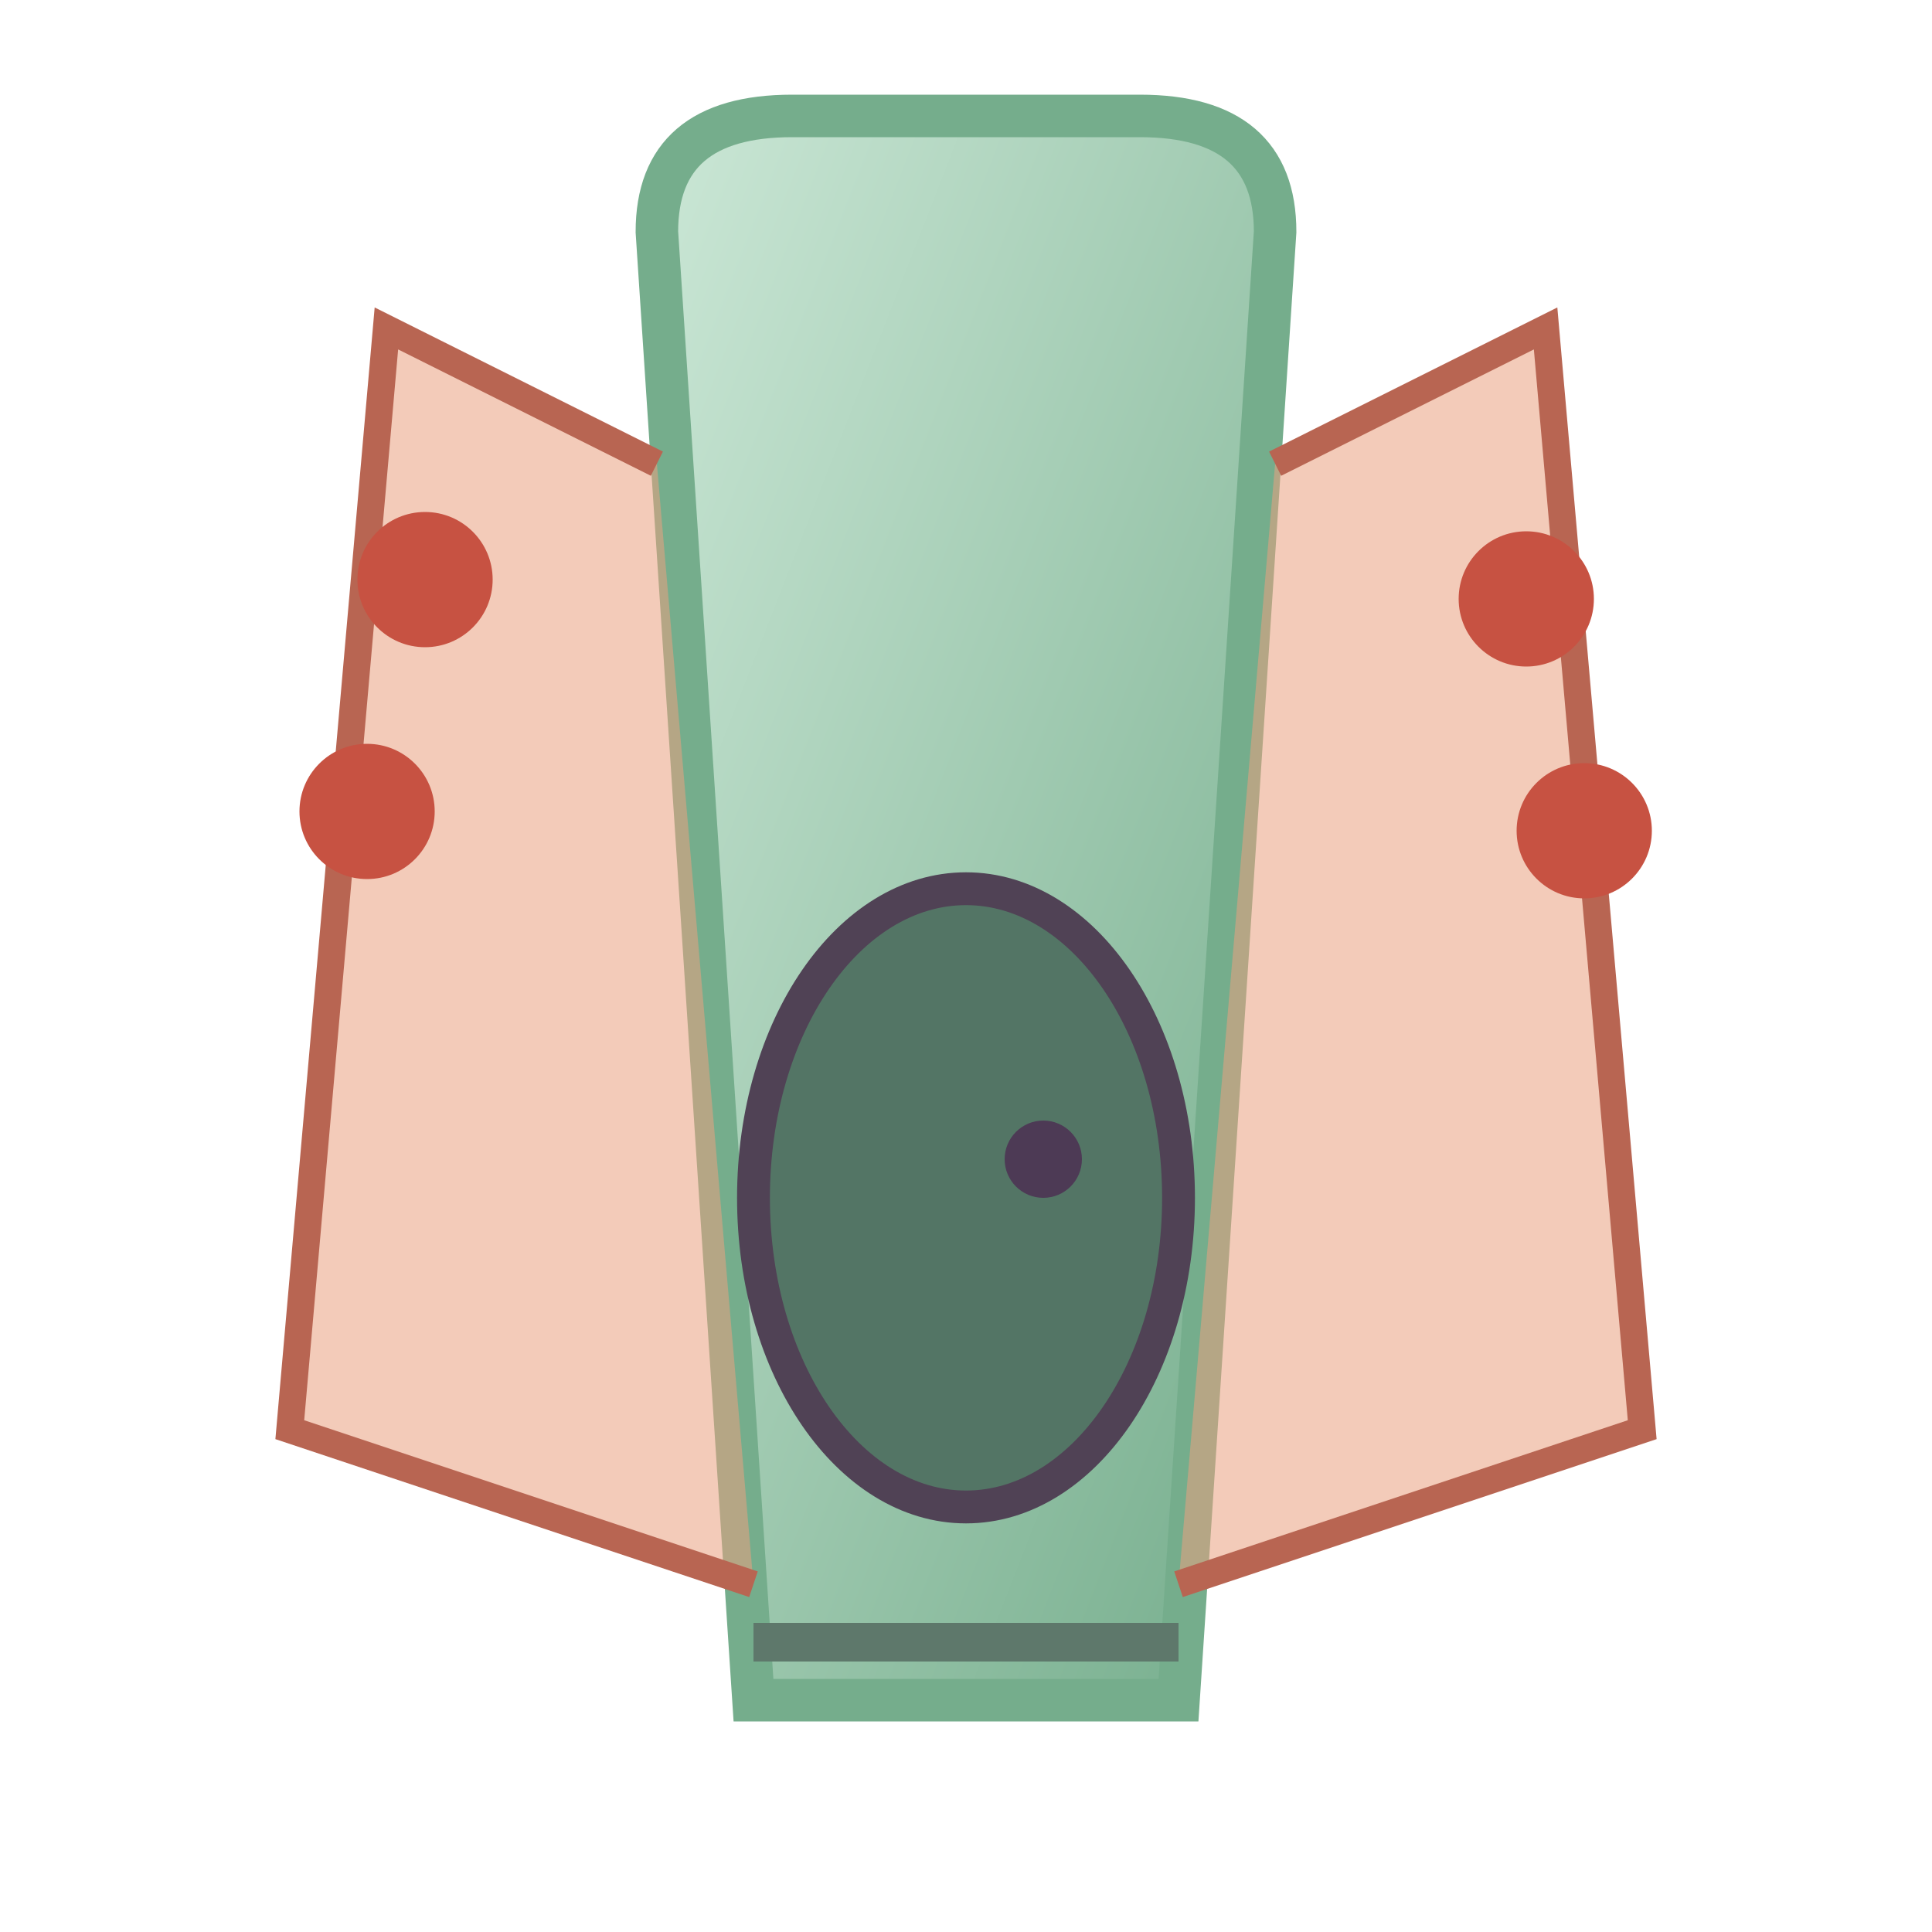
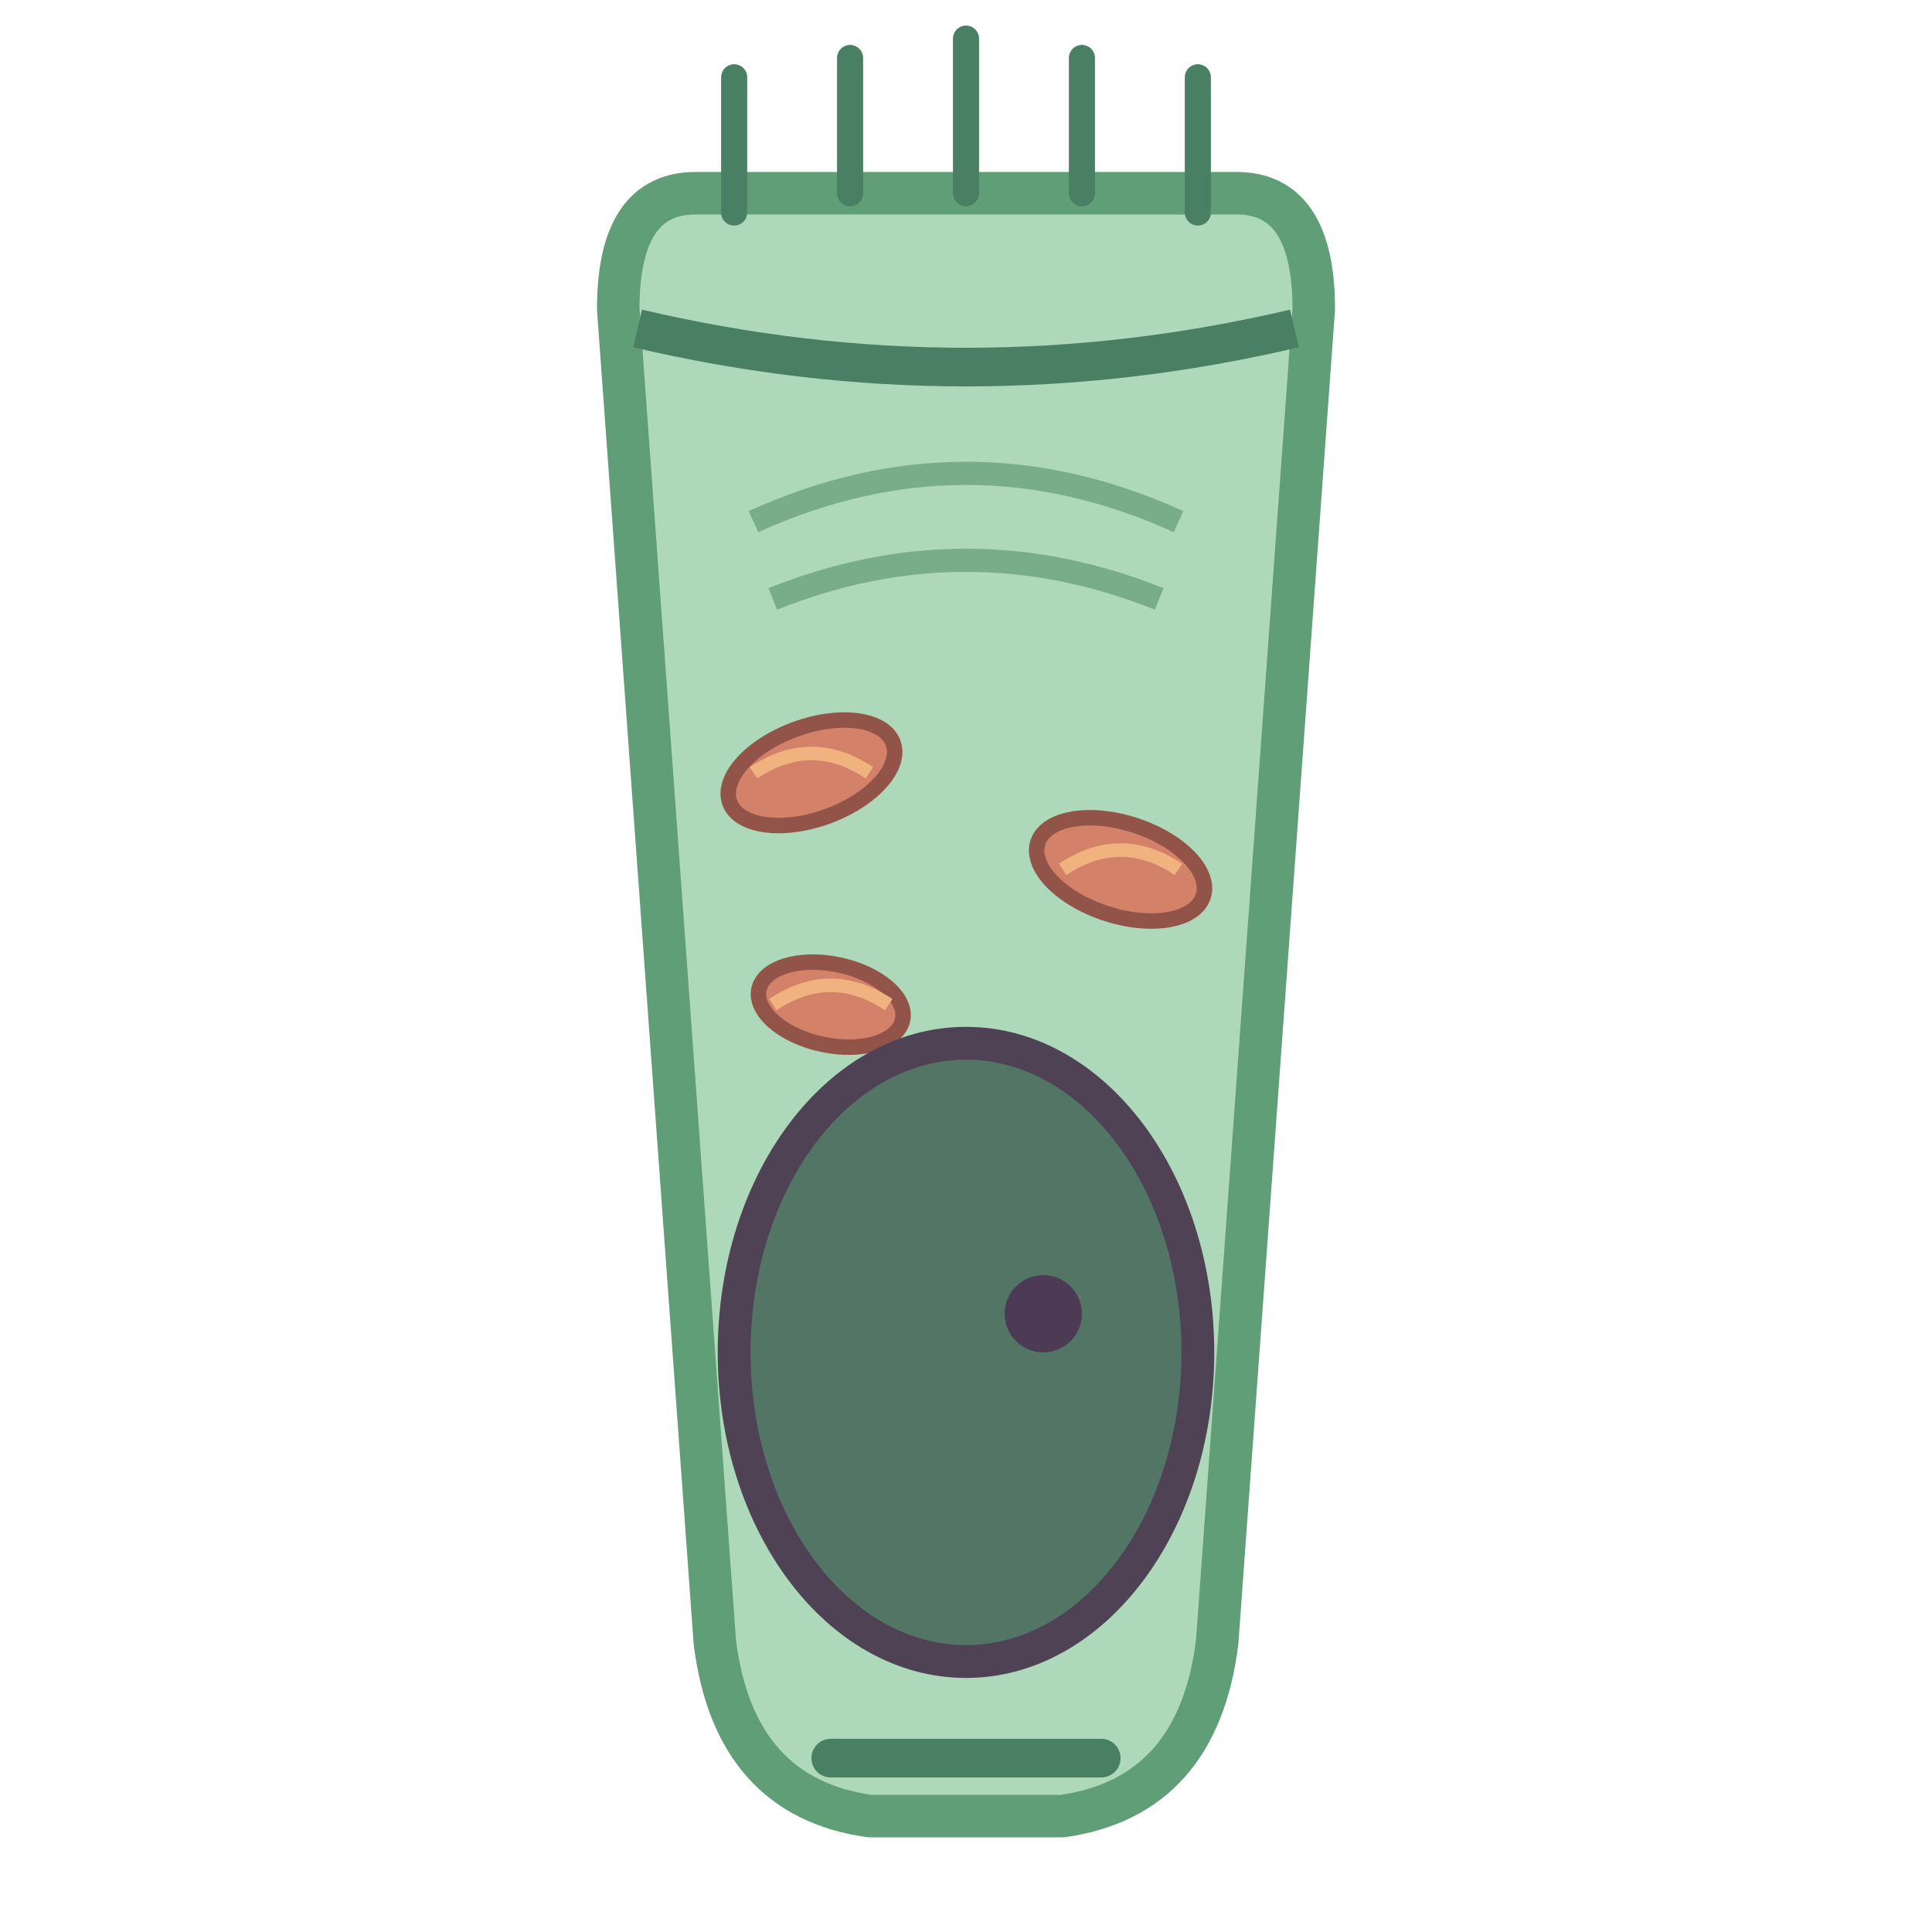
<svg xmlns="http://www.w3.org/2000/svg" viewBox="0 0 100 100" role="img" aria-labelledby="title desc">
-   <defs>
-     <linearGradient id="bodyiecstem" x1="0" y1="0" x2="1" y2="1">
-       <stop offset="0" stop-color="#CBE7D6" />
-       <stop offset="1" stop-color="#75AD8C" />
-     </linearGradient>
-   </defs>
-   <path d="M34 12q0-6 7-6h18q7 0 7 6l-5 76H39z" fill="url(#bodyiecstem)" stroke="#75AD8C" stroke-width="2.2" />
-   <ellipse cx="50" cy="62" rx="11" ry="16" fill="#537565" stroke="#504255" stroke-width="1.7" />
-   <circle cx="54" cy="60" r="2" fill="#4D3A55" />
-   <path d="M34 24L20 17l-5 57 24 8M66 24l14-7 5 57-24 8" fill="#E8A080" fill-opacity=".55" stroke="#B86552" stroke-width="1.4" />
-   <circle cx="22" cy="30" r="3.5" fill="#C75242" />
-   <circle cx="19" cy="42" r="3.5" fill="#C75242" />
-   <circle cx="79" cy="31" r="3.5" fill="#C75242" />
-   <circle cx="82" cy="43" r="3.5" fill="#C75242" />
-   <path d="M39 85h22" stroke="#5E786B" stroke-width="2" />
+   <path d="M36 10Q32 10 32 16l5 69q1 8 8 9h10q7-1 8-9l5-69q0-6-4-6z" fill="#ADD9BA" stroke="#5F9E77" stroke-width="2.2" stroke-linejoin="round" />
+   <path d="M33 17q17 4 34 0" fill="none" stroke="#497F62" stroke-width="2" />
+   <g stroke="#497F62" stroke-width="1.35" stroke-linecap="round">
+     <path d="M38 11V4" />
+     <path d="M44 10V3" />
+     <path d="M50 10V2" />
+     <path d="M56 10V3" />
+     <path d="M62 11V4" />
+   </g>
+   <path d="M39 27q11-5 22 0M40 31q10-4 20 0" fill="none" stroke="#79AD89" stroke-width="1.2" />
+   <g fill="#D38169" stroke="#925448" stroke-width=".8">
+     <ellipse cx="42" cy="40" rx="4.5" ry="2.4" transform="rotate(-20 42 40)" />
+     <ellipse cx="58" cy="45" rx="4.5" ry="2.4" transform="rotate(18 58 45)" />
+     <ellipse cx="43" cy="52" rx="3.8" ry="2.1" transform="rotate(12 43 52)" />
+   </g>
+   <g fill="none" stroke="#F0B27E" stroke-width=".7">
+     <path d="M39 40q3-2 6 0" />
+     <path d="M55 45q3-2 6 0" />
+     <path d="M40 52q3-2 6 0" />
+   </g>
+   <ellipse cx="50" cy="70" rx="12" ry="16" fill="#537565" stroke="#504255" stroke-width="1.7" />
+   <circle cx="54" cy="68" r="2" fill="#4D3A55" />
+   <path d="M43 91h14" stroke="#497F62" stroke-width="2" stroke-linecap="round" />
</svg>
